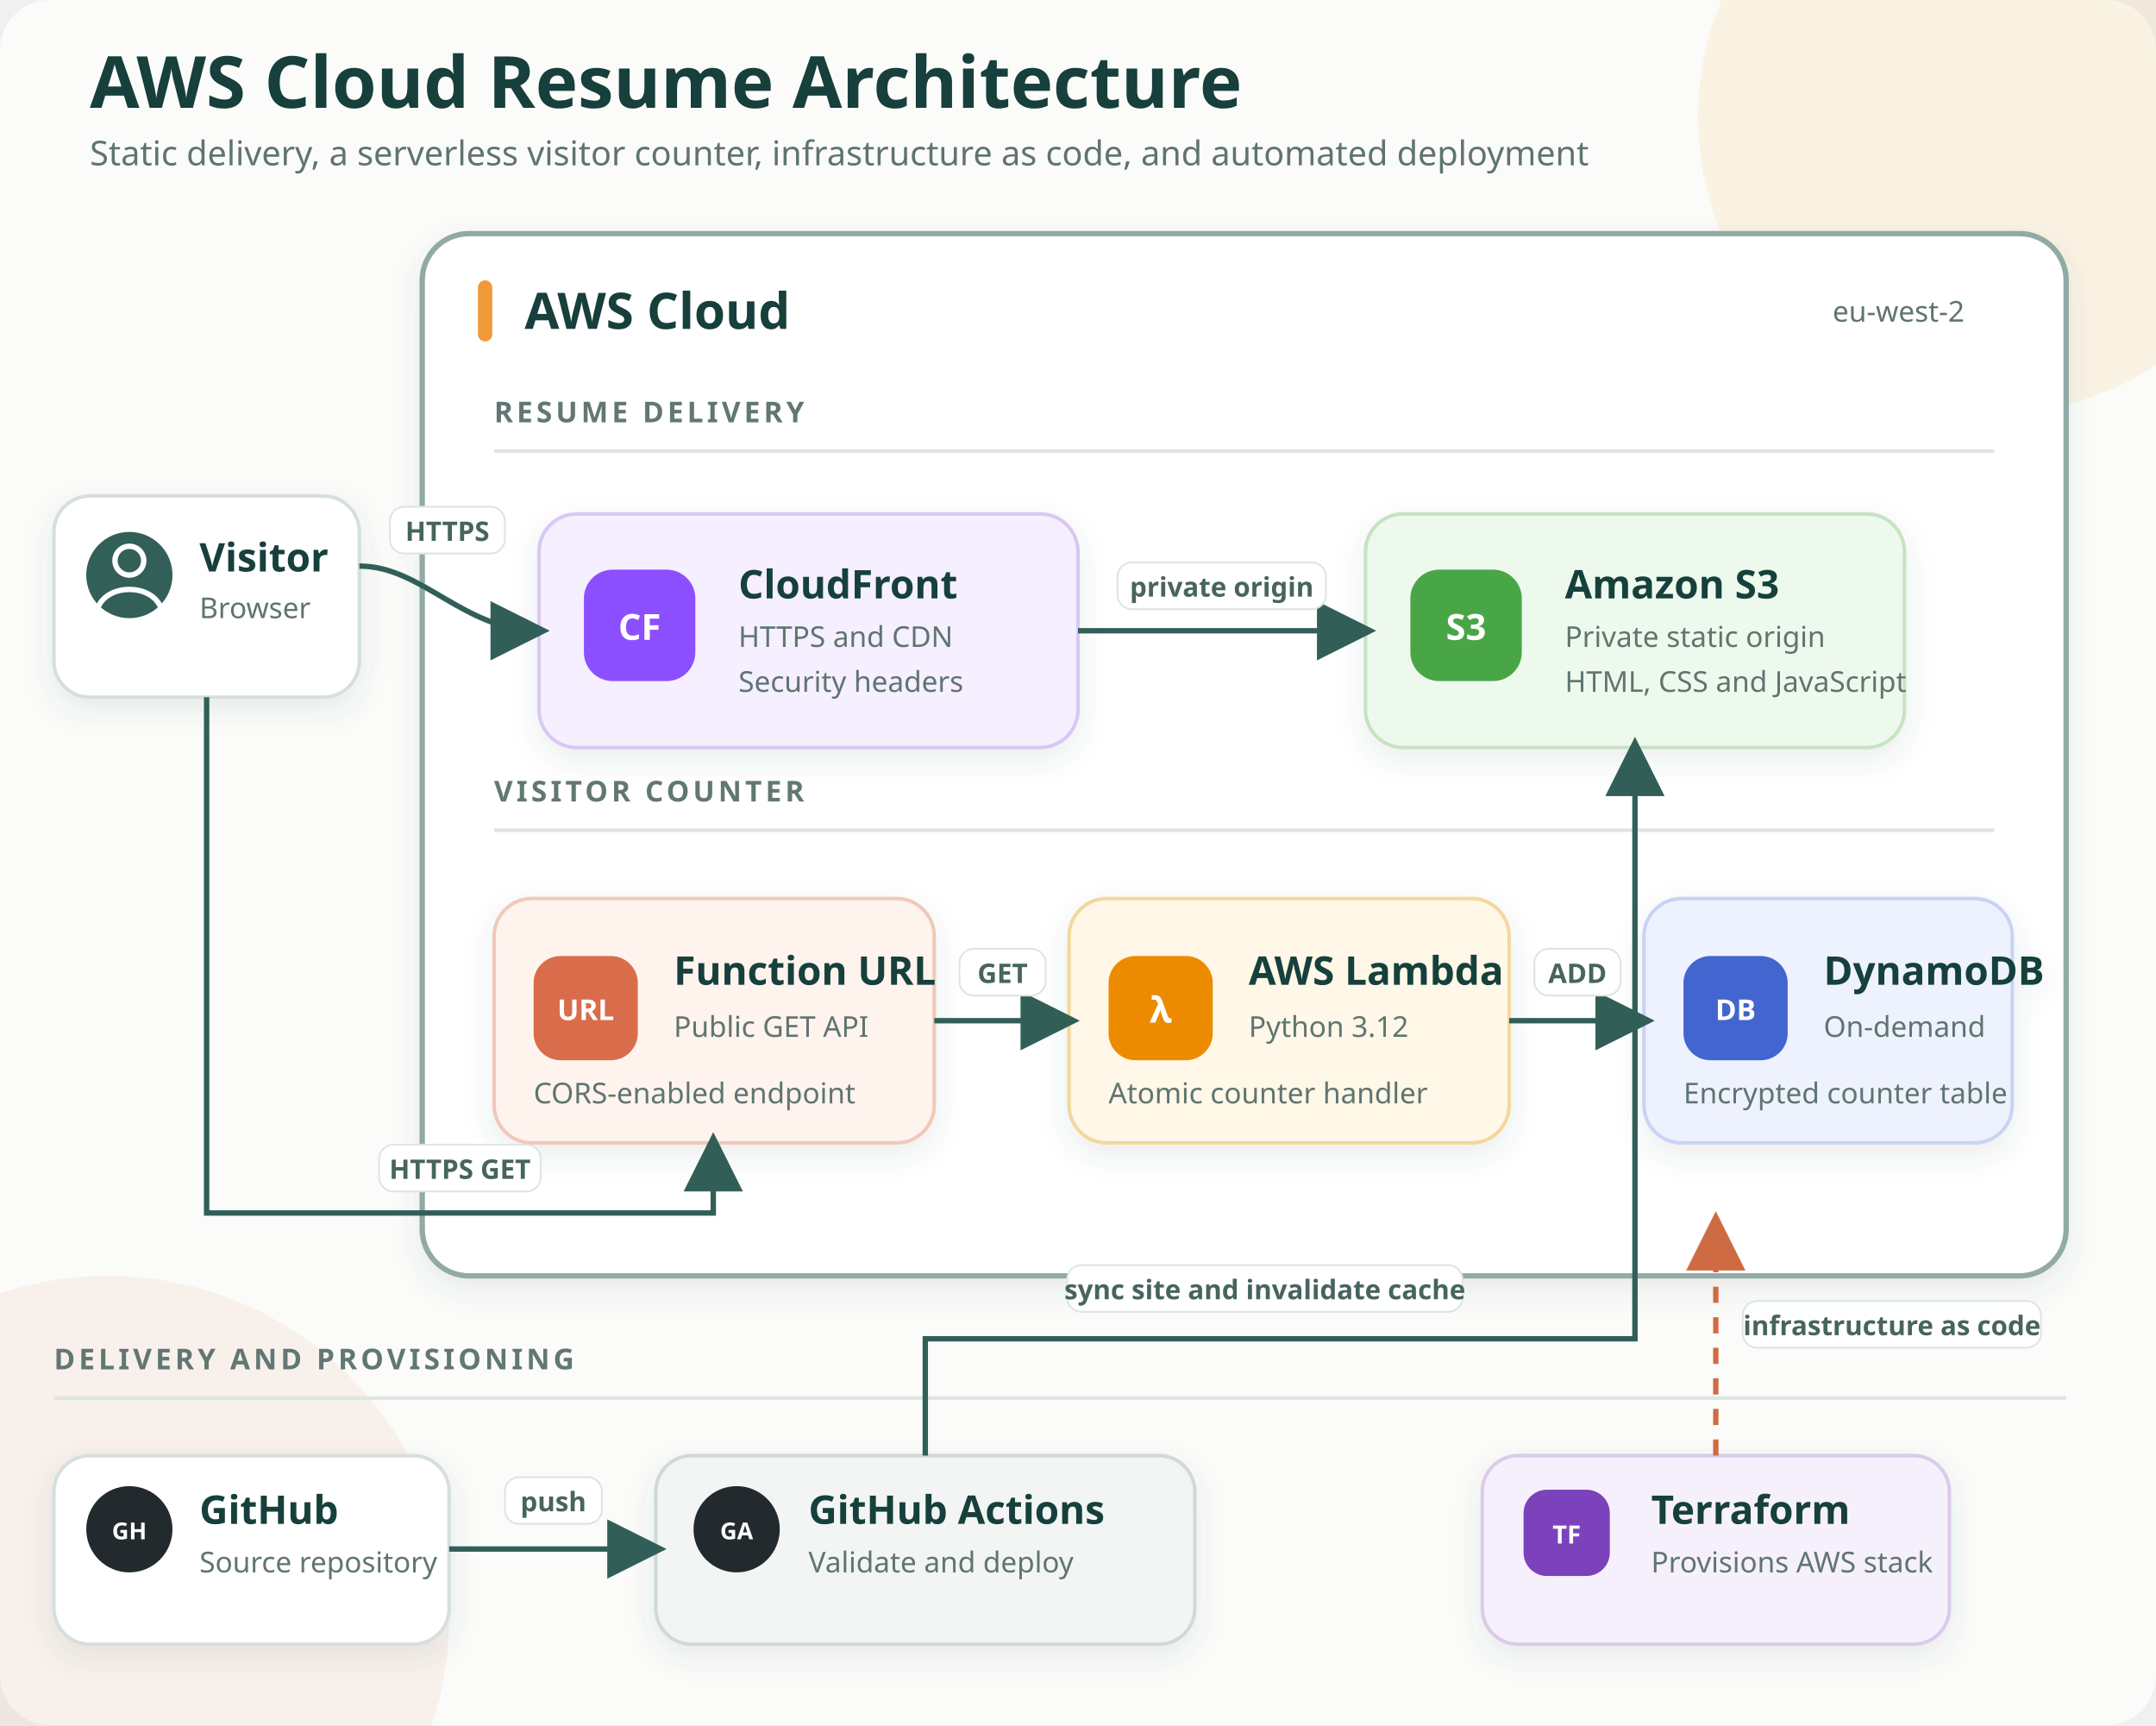
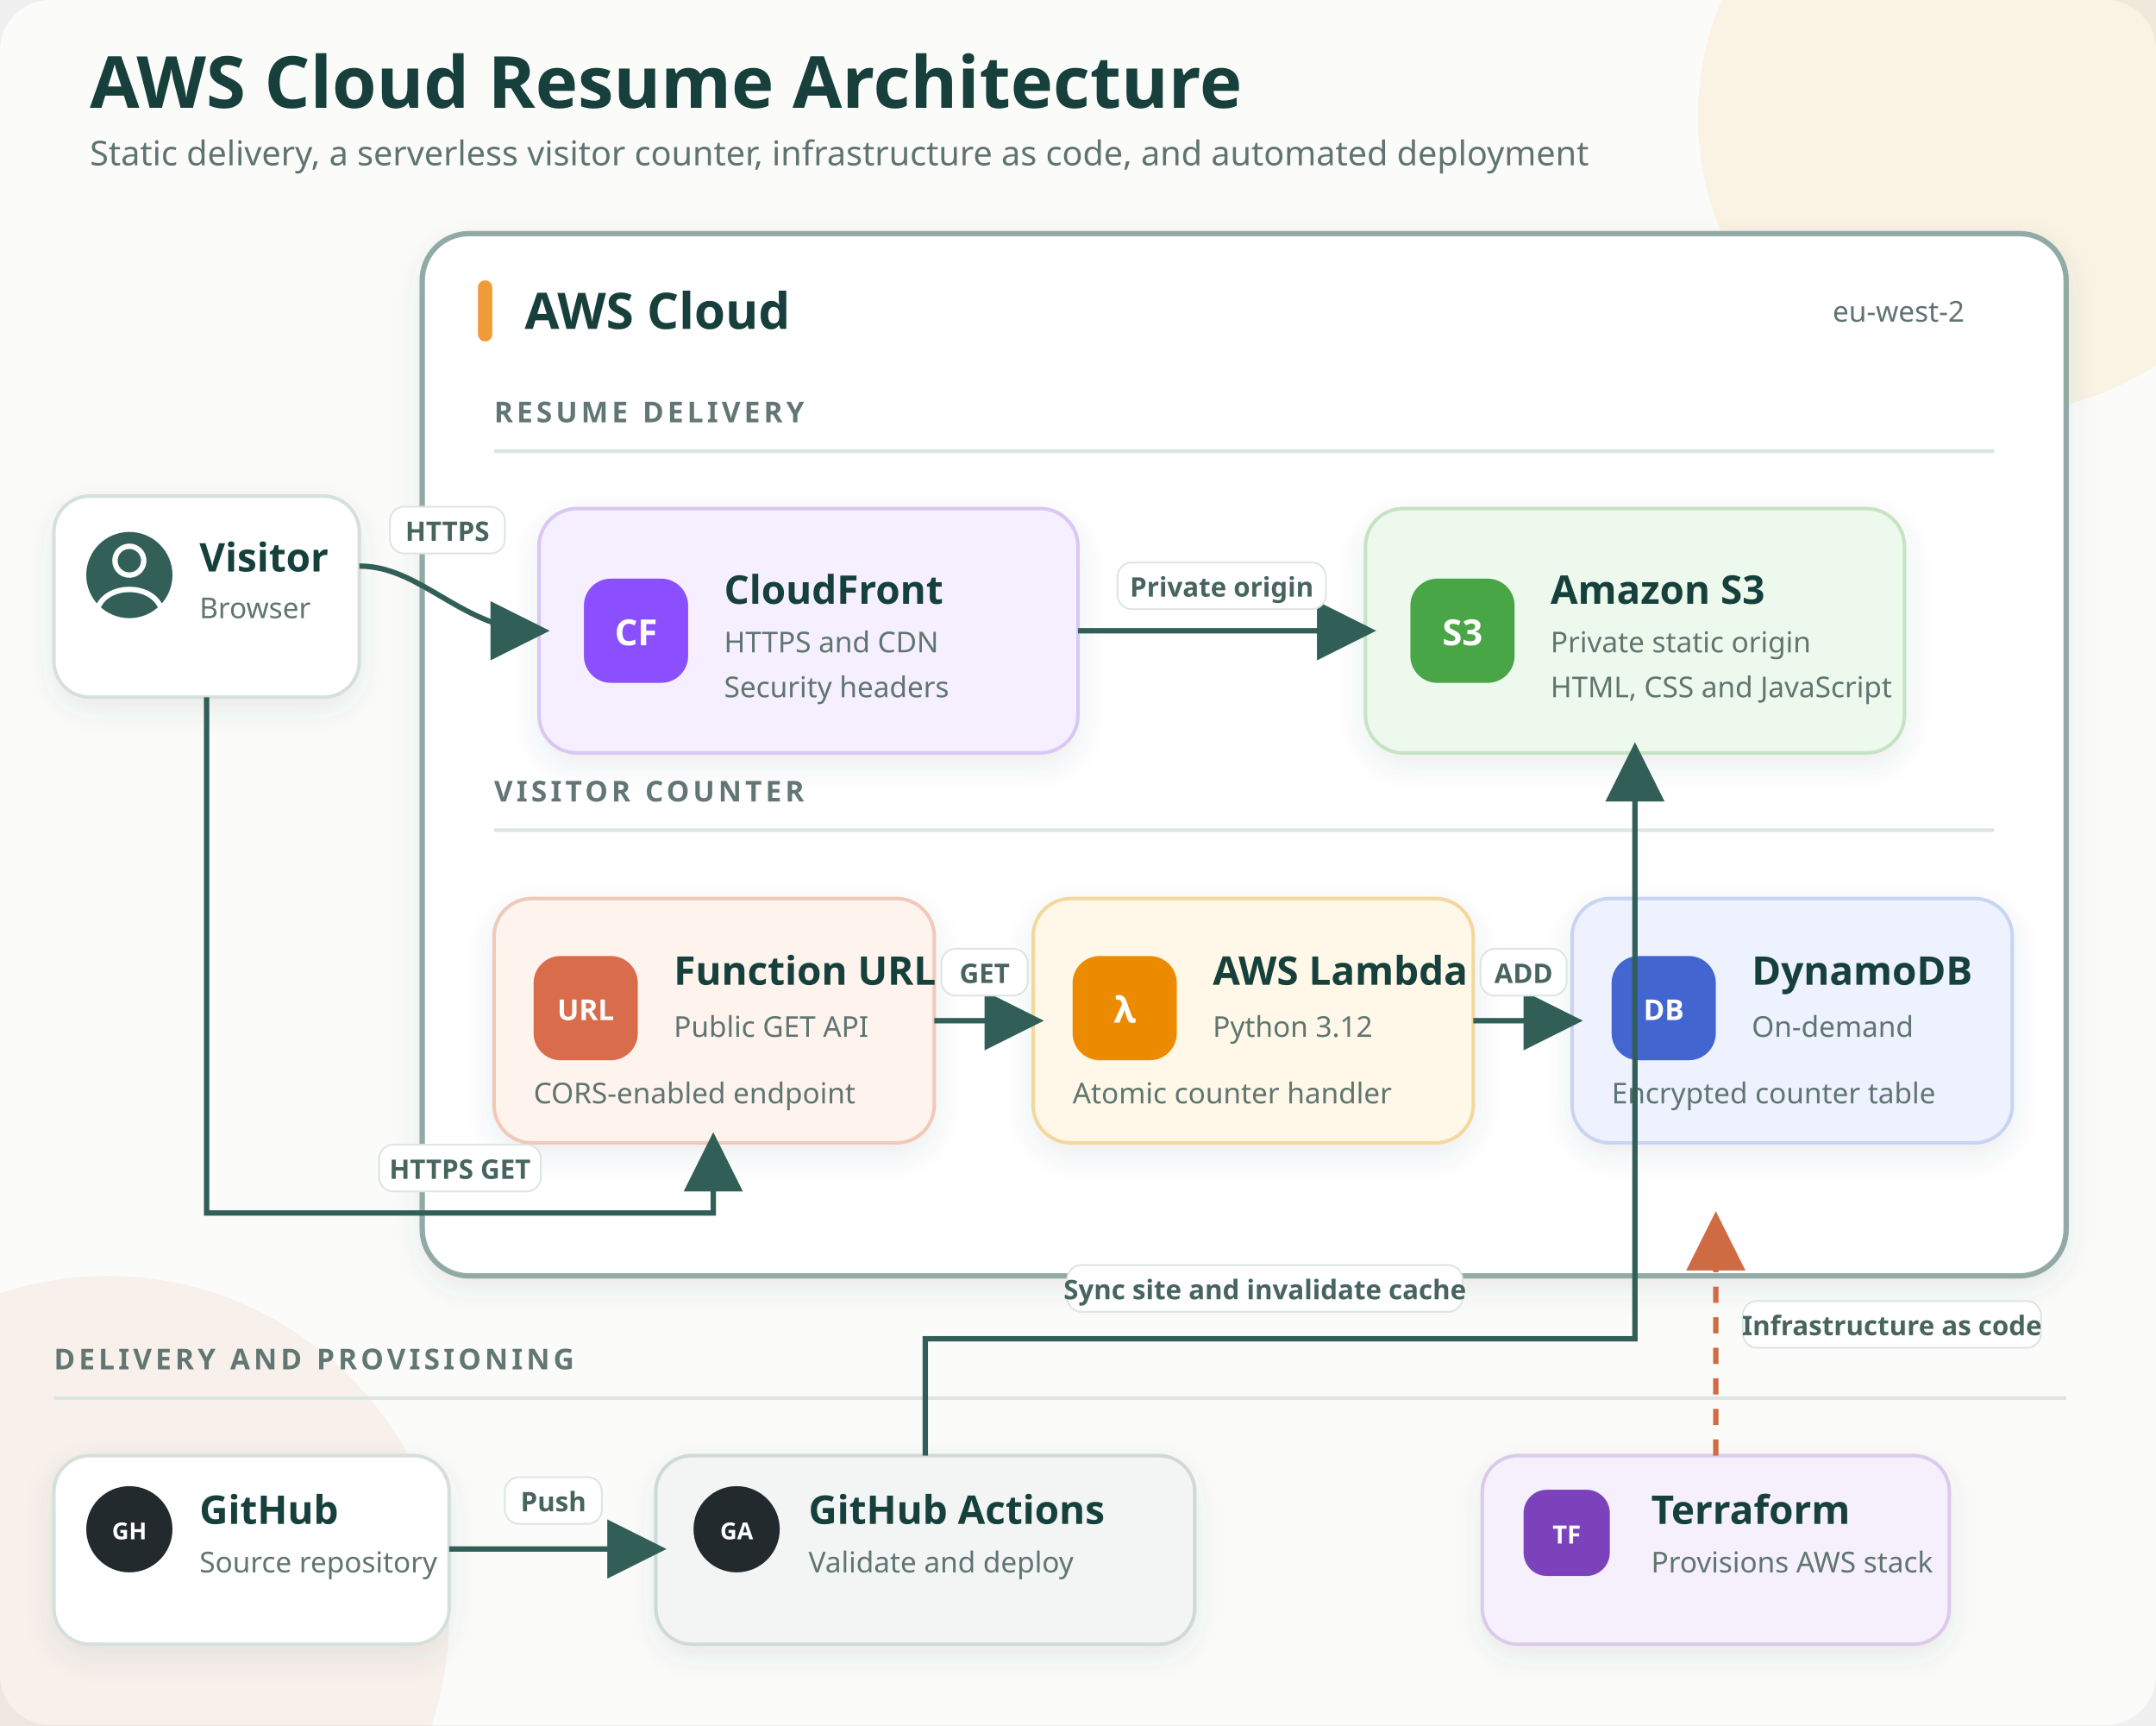
<svg xmlns="http://www.w3.org/2000/svg" viewBox="0 0 1200 960" role="img" aria-labelledby="title description">
  <defs>
    <filter id="shadow" x="-20%" y="-20%" width="140%" height="140%">
      <feDropShadow dx="0" dy="6" stdDeviation="8" flood-color="#31524d" flood-opacity="0.10" />
    </filter>
    <marker id="arrow" markerWidth="11" markerHeight="11" refX="9" refY="5.5" orient="auto">
      <path d="M0,0 L11,5.5 L0,11 Z" fill="#315f58" />
    </marker>
    <marker id="arrow-orange" markerWidth="11" markerHeight="11" refX="9" refY="5.5" orient="auto">
      <path d="M0,0 L11,5.5 L0,11 Z" fill="#cf6b43" />
    </marker>
    <style>
      .page-title { font: 700 40px "Trebuchet MS", sans-serif; fill: #173f3b; }
      .page-subtitle { font: 500 19px "Trebuchet MS", sans-serif; fill: #5f7470; }
      .cloud-title { font: 700 28px "Trebuchet MS", sans-serif; fill: #173f3b; }
      .section-label { font: 700 16px "Trebuchet MS", sans-serif; letter-spacing: 2px; fill: #627773; }
      .node-title { font: 700 22px "Trebuchet MS", sans-serif; fill: #173f3b; }
      .node-copy { font: 500 16px "Trebuchet MS", sans-serif; fill: #5f7470; }
      .icon-text { font: 700 20px "Trebuchet MS", sans-serif; fill: #fff; text-anchor: middle; dominant-baseline: middle; }
      .edge-label { font: 600 15px "Trebuchet MS", sans-serif; fill: #47645f; text-anchor: middle; }
      .edge-pill { fill: #ffffff; stroke: #dce5e2; stroke-width: 1; }
      .flow { fill: none; stroke: #315f58; stroke-width: 3; marker-end: url(#arrow); }
      .provision { fill: none; stroke: #cf6b43; stroke-width: 3; stroke-dasharray: 9 8; marker-end: url(#arrow-orange); }
    </style>
  </defs>
  <rect width="1200" height="960" rx="28" fill="#fbfcfa" />
  <circle cx="1110" cy="65" r="165" fill="#f1c36a" opacity="0.16" />
  <circle cx="60" cy="900" r="190" fill="#e69a79" opacity="0.12" />
  <text x="50" y="60" class="page-title">AWS Cloud Resume Architecture</text>
  <text x="50" y="92" class="page-subtitle">Static delivery, a serverless visitor counter, infrastructure as code, and automated deployment</text>
  <rect x="235" y="130" width="915" height="580" rx="26" fill="#ffffff" stroke="#91aaa5" stroke-width="3" filter="url(#shadow)" />
  <rect x="266" y="156" width="8" height="34" rx="4" fill="#f19a38" />
  <text x="292" y="183" class="cloud-title">AWS Cloud</text>
  <text x="1020" y="179" class="node-copy">eu-west-2</text>
  <text x="275" y="235" class="section-label">RESUME DELIVERY</text>
  <line x1="275" y1="251" x2="1110" y2="251" stroke="#dce5e2" stroke-width="2" />
  <text x="275" y="446" class="section-label">VISITOR COUNTER</text>
  <line x1="275" y1="462" x2="1110" y2="462" stroke="#dce5e2" stroke-width="2" />
  <g filter="url(#shadow)">
    <rect x="30" y="276" width="170" height="112" rx="20" fill="#ffffff" stroke="#d5e0dd" stroke-width="2" />
    <circle cx="72" cy="320" r="24" fill="#315f58" />
    <circle cx="72" cy="312" r="8" fill="none" stroke="#fff" stroke-width="3" />
    <path d="M55 337c6-12 28-12 34 0" fill="none" stroke="#fff" stroke-width="3" stroke-linecap="round" />
    <text x="111" y="318" class="node-title">Visitor</text>
    <text x="111" y="344" class="node-copy">Browser</text>
  </g>
  <g filter="url(#shadow)">
-     <rect x="300" y="286" width="300" height="130" rx="21" fill="#f5efff" stroke="#d9c8f3" stroke-width="2" />
-     <rect x="325" y="317" width="62" height="62" rx="16" fill="#8c4fff" />
-     <text x="356" y="349" class="icon-text">CF</text>
-     <text x="411" y="333" class="node-title">CloudFront</text>
-     <text x="411" y="360" class="node-copy">HTTPS and CDN</text>
-     <text x="411" y="385" class="node-copy">Security headers</text>
+     <rect x="300" y="283" width="300" height="136" rx="21" fill="#f5efff" stroke="#d9c8f3" stroke-width="2" />
+     <rect x="325" y="322" width="58" height="58" rx="15" fill="#8c4fff" />
+     <text x="354" y="352" class="icon-text">CF</text>
+     <text x="403" y="336" class="node-title">CloudFront</text>
+     <text x="403" y="363" class="node-copy">HTTPS and CDN</text>
+     <text x="403" y="388" class="node-copy">Security headers</text>
  </g>
  <g filter="url(#shadow)">
-     <rect x="760" y="286" width="300" height="130" rx="21" fill="#eef9ed" stroke="#c6e3c3" stroke-width="2" />
-     <rect x="785" y="317" width="62" height="62" rx="16" fill="#4aa646" />
-     <text x="816" y="349" class="icon-text">S3</text>
-     <text x="871" y="333" class="node-title">Amazon S3</text>
-     <text x="871" y="360" class="node-copy">Private static origin</text>
-     <text x="871" y="385" class="node-copy">HTML, CSS and JavaScript</text>
+     <rect x="760" y="283" width="300" height="136" rx="21" fill="#eef9ed" stroke="#c6e3c3" stroke-width="2" />
+     <rect x="785" y="322" width="58" height="58" rx="15" fill="#4aa646" />
+     <text x="814" y="352" class="icon-text">S3</text>
+     <text x="863" y="336" class="node-title">Amazon S3</text>
+     <text x="863" y="363" class="node-copy">Private static origin</text>
+     <text x="863" y="388" class="node-copy">HTML, CSS and JavaScript</text>
  </g>
  <g filter="url(#shadow)">
    <rect x="275" y="500" width="245" height="136" rx="21" fill="#fff3ee" stroke="#f0c9b9" stroke-width="2" />
    <rect x="297" y="532" width="58" height="58" rx="15" fill="#d96d4b" />
    <text x="326" y="562" class="icon-text" style="font-size:16px">URL</text>
    <text x="375" y="548" class="node-title">Function URL</text>
    <text x="375" y="577" class="node-copy">Public GET API</text>
    <text x="297" y="614" class="node-copy">CORS-enabled endpoint</text>
  </g>
  <g filter="url(#shadow)">
-     <rect x="595" y="500" width="245" height="136" rx="21" fill="#fff7e7" stroke="#f2d89e" stroke-width="2" />
-     <rect x="617" y="532" width="58" height="58" rx="15" fill="#ed8b00" />
-     <text x="646" y="562" class="icon-text">λ</text>
-     <text x="695" y="548" class="node-title">AWS Lambda</text>
-     <text x="695" y="577" class="node-copy">Python 3.12</text>
-     <text x="617" y="614" class="node-copy">Atomic counter handler</text>
+     <rect x="575" y="500" width="245" height="136" rx="21" fill="#fff7e7" stroke="#f2d89e" stroke-width="2" />
+     <rect x="597" y="532" width="58" height="58" rx="15" fill="#ed8b00" />
+     <text x="626" y="562" class="icon-text">λ</text>
+     <text x="675" y="548" class="node-title">AWS Lambda</text>
+     <text x="675" y="577" class="node-copy">Python 3.12</text>
+     <text x="597" y="614" class="node-copy">Atomic counter handler</text>
  </g>
  <g filter="url(#shadow)">
-     <rect x="915" y="500" width="205" height="136" rx="21" fill="#eef2ff" stroke="#c9d3f4" stroke-width="2" />
-     <rect x="937" y="532" width="58" height="58" rx="15" fill="#4265cf" />
-     <text x="966" y="562" class="icon-text" style="font-size:16px">DB</text>
-     <text x="1015" y="548" class="node-title">DynamoDB</text>
-     <text x="1015" y="577" class="node-copy">On-demand</text>
-     <text x="937" y="614" class="node-copy">Encrypted counter table</text>
+     <rect x="875" y="500" width="245" height="136" rx="21" fill="#eef2ff" stroke="#c9d3f4" stroke-width="2" />
+     <rect x="897" y="532" width="58" height="58" rx="15" fill="#4265cf" />
+     <text x="926" y="562" class="icon-text" style="font-size:16px">DB</text>
+     <text x="975" y="548" class="node-title">DynamoDB</text>
+     <text x="975" y="577" class="node-copy">On-demand</text>
+     <text x="897" y="614" class="node-copy">Encrypted counter table</text>
  </g>
  <path d="M200 315 C235 315 258 351 300 351" class="flow" />
  <rect x="217" y="282" width="64" height="26" rx="8" class="edge-pill" />
  <text x="249" y="301" class="edge-label">HTTPS</text>
  <path d="M600 351 H760" class="flow" />
  <rect x="622" y="313" width="116" height="26" rx="8" class="edge-pill" />
-   <text x="680" y="332" class="edge-label">private origin</text>
+   <text x="680" y="332" class="edge-label">Private origin</text>
  <path d="M115 388 V675 H397 V636" class="flow" />
  <rect x="211" y="637" width="90" height="26" rx="8" class="edge-pill" />
  <text x="256" y="656" class="edge-label">HTTPS GET</text>
-   <path d="M520 568 H595" class="flow" />
-   <rect x="534" y="528" width="48" height="26" rx="8" class="edge-pill" />
-   <text x="558" y="547" class="edge-label">GET</text>
-   <path d="M840 568 H915" class="flow" />
-   <rect x="854" y="528" width="48" height="26" rx="8" class="edge-pill" />
-   <text x="878" y="547" class="edge-label">ADD</text>
+   <path d="M520 568 H575" class="flow" />
+   <rect x="524" y="528" width="48" height="26" rx="8" class="edge-pill" />
+   <text x="548" y="547" class="edge-label">GET</text>
+   <path d="M820 568 H875" class="flow" />
+   <rect x="824" y="528" width="48" height="26" rx="8" class="edge-pill" />
+   <text x="848" y="547" class="edge-label">ADD</text>
  <text x="30" y="762" class="section-label">DELIVERY AND PROVISIONING</text>
  <line x1="30" y1="778" x2="1150" y2="778" stroke="#dce5e2" stroke-width="2" />
  <g filter="url(#shadow)">
    <rect x="30" y="810" width="220" height="105" rx="20" fill="#ffffff" stroke="#d5e0dd" stroke-width="2" />
    <circle cx="72" cy="851" r="24" fill="#24292f" />
    <text x="72" y="852" class="icon-text" style="font-size:13px">GH</text>
    <text x="111" y="848" class="node-title">GitHub</text>
    <text x="111" y="875" class="node-copy">Source repository</text>
  </g>
  <g filter="url(#shadow)">
    <rect x="365" y="810" width="300" height="105" rx="20" fill="#f3f5f5" stroke="#cfdad7" stroke-width="2" />
    <circle cx="410" cy="851" r="24" fill="#24292f" />
    <text x="410" y="852" class="icon-text" style="font-size:13px">GA</text>
    <text x="450" y="848" class="node-title">GitHub Actions</text>
    <text x="450" y="875" class="node-copy">Validate and deploy</text>
  </g>
  <g filter="url(#shadow)">
    <rect x="825" y="810" width="260" height="105" rx="20" fill="#f6f0fc" stroke="#dbcbea" stroke-width="2" />
    <rect x="848" y="829" width="48" height="48" rx="13" fill="#7b42bc" />
    <text x="872" y="854" class="icon-text" style="font-size:14px">TF</text>
    <text x="919" y="848" class="node-title">Terraform</text>
    <text x="919" y="875" class="node-copy">Provisions AWS stack</text>
  </g>
  <path d="M250 862 H365" class="flow" />
  <rect x="281" y="822" width="54" height="26" rx="8" class="edge-pill" />
-   <text x="308" y="841" class="edge-label">push</text>
-   <path d="M515 810 V745 H910 V416" class="flow" />
+   <text x="308" y="841" class="edge-label">Push</text>
+   <path d="M515 810 V745 H910 V419" class="flow" />
  <rect x="594" y="704" width="220" height="26" rx="8" class="edge-pill" />
-   <text x="704" y="723" class="edge-label">sync site and invalidate cache</text>
+   <text x="704" y="723" class="edge-label">Sync site and invalidate cache</text>
  <path d="M955 810 V680" class="provision" />
  <rect x="970" y="724" width="166" height="26" rx="8" class="edge-pill" />
-   <text x="1053" y="743" class="edge-label">infrastructure as code</text>
+   <text x="1053" y="743" class="edge-label">Infrastructure as code</text>
</svg>
